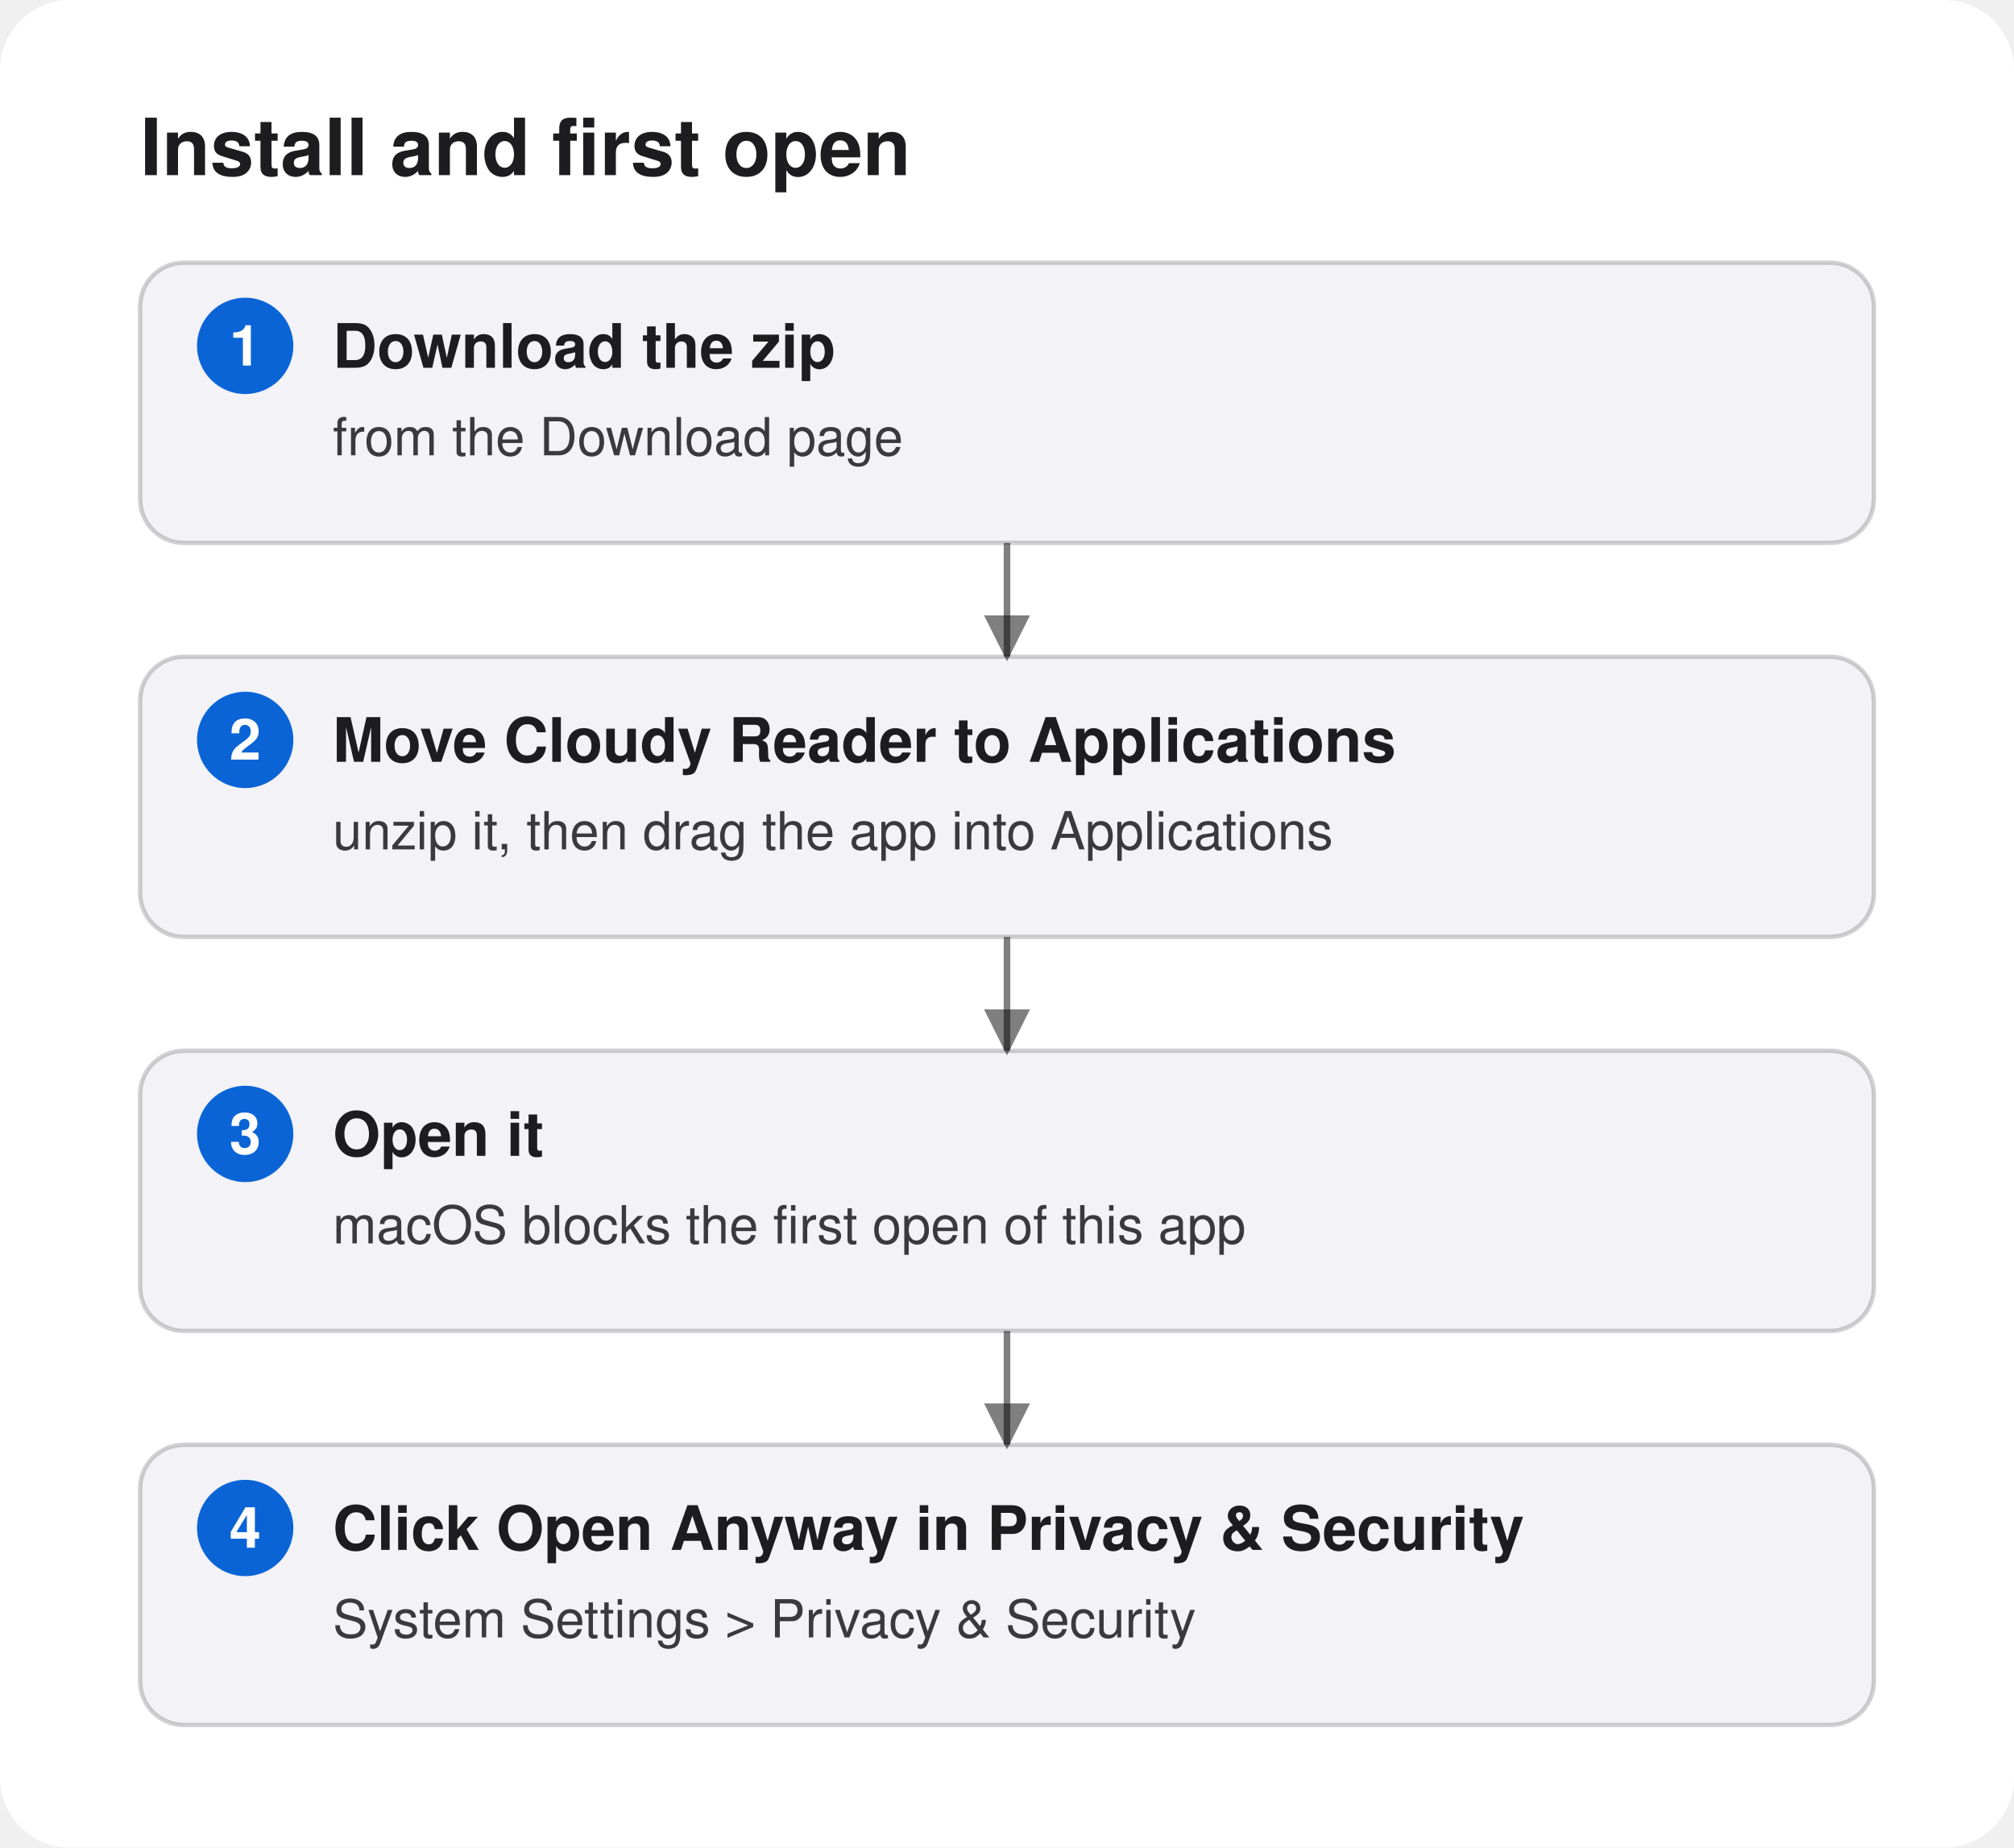
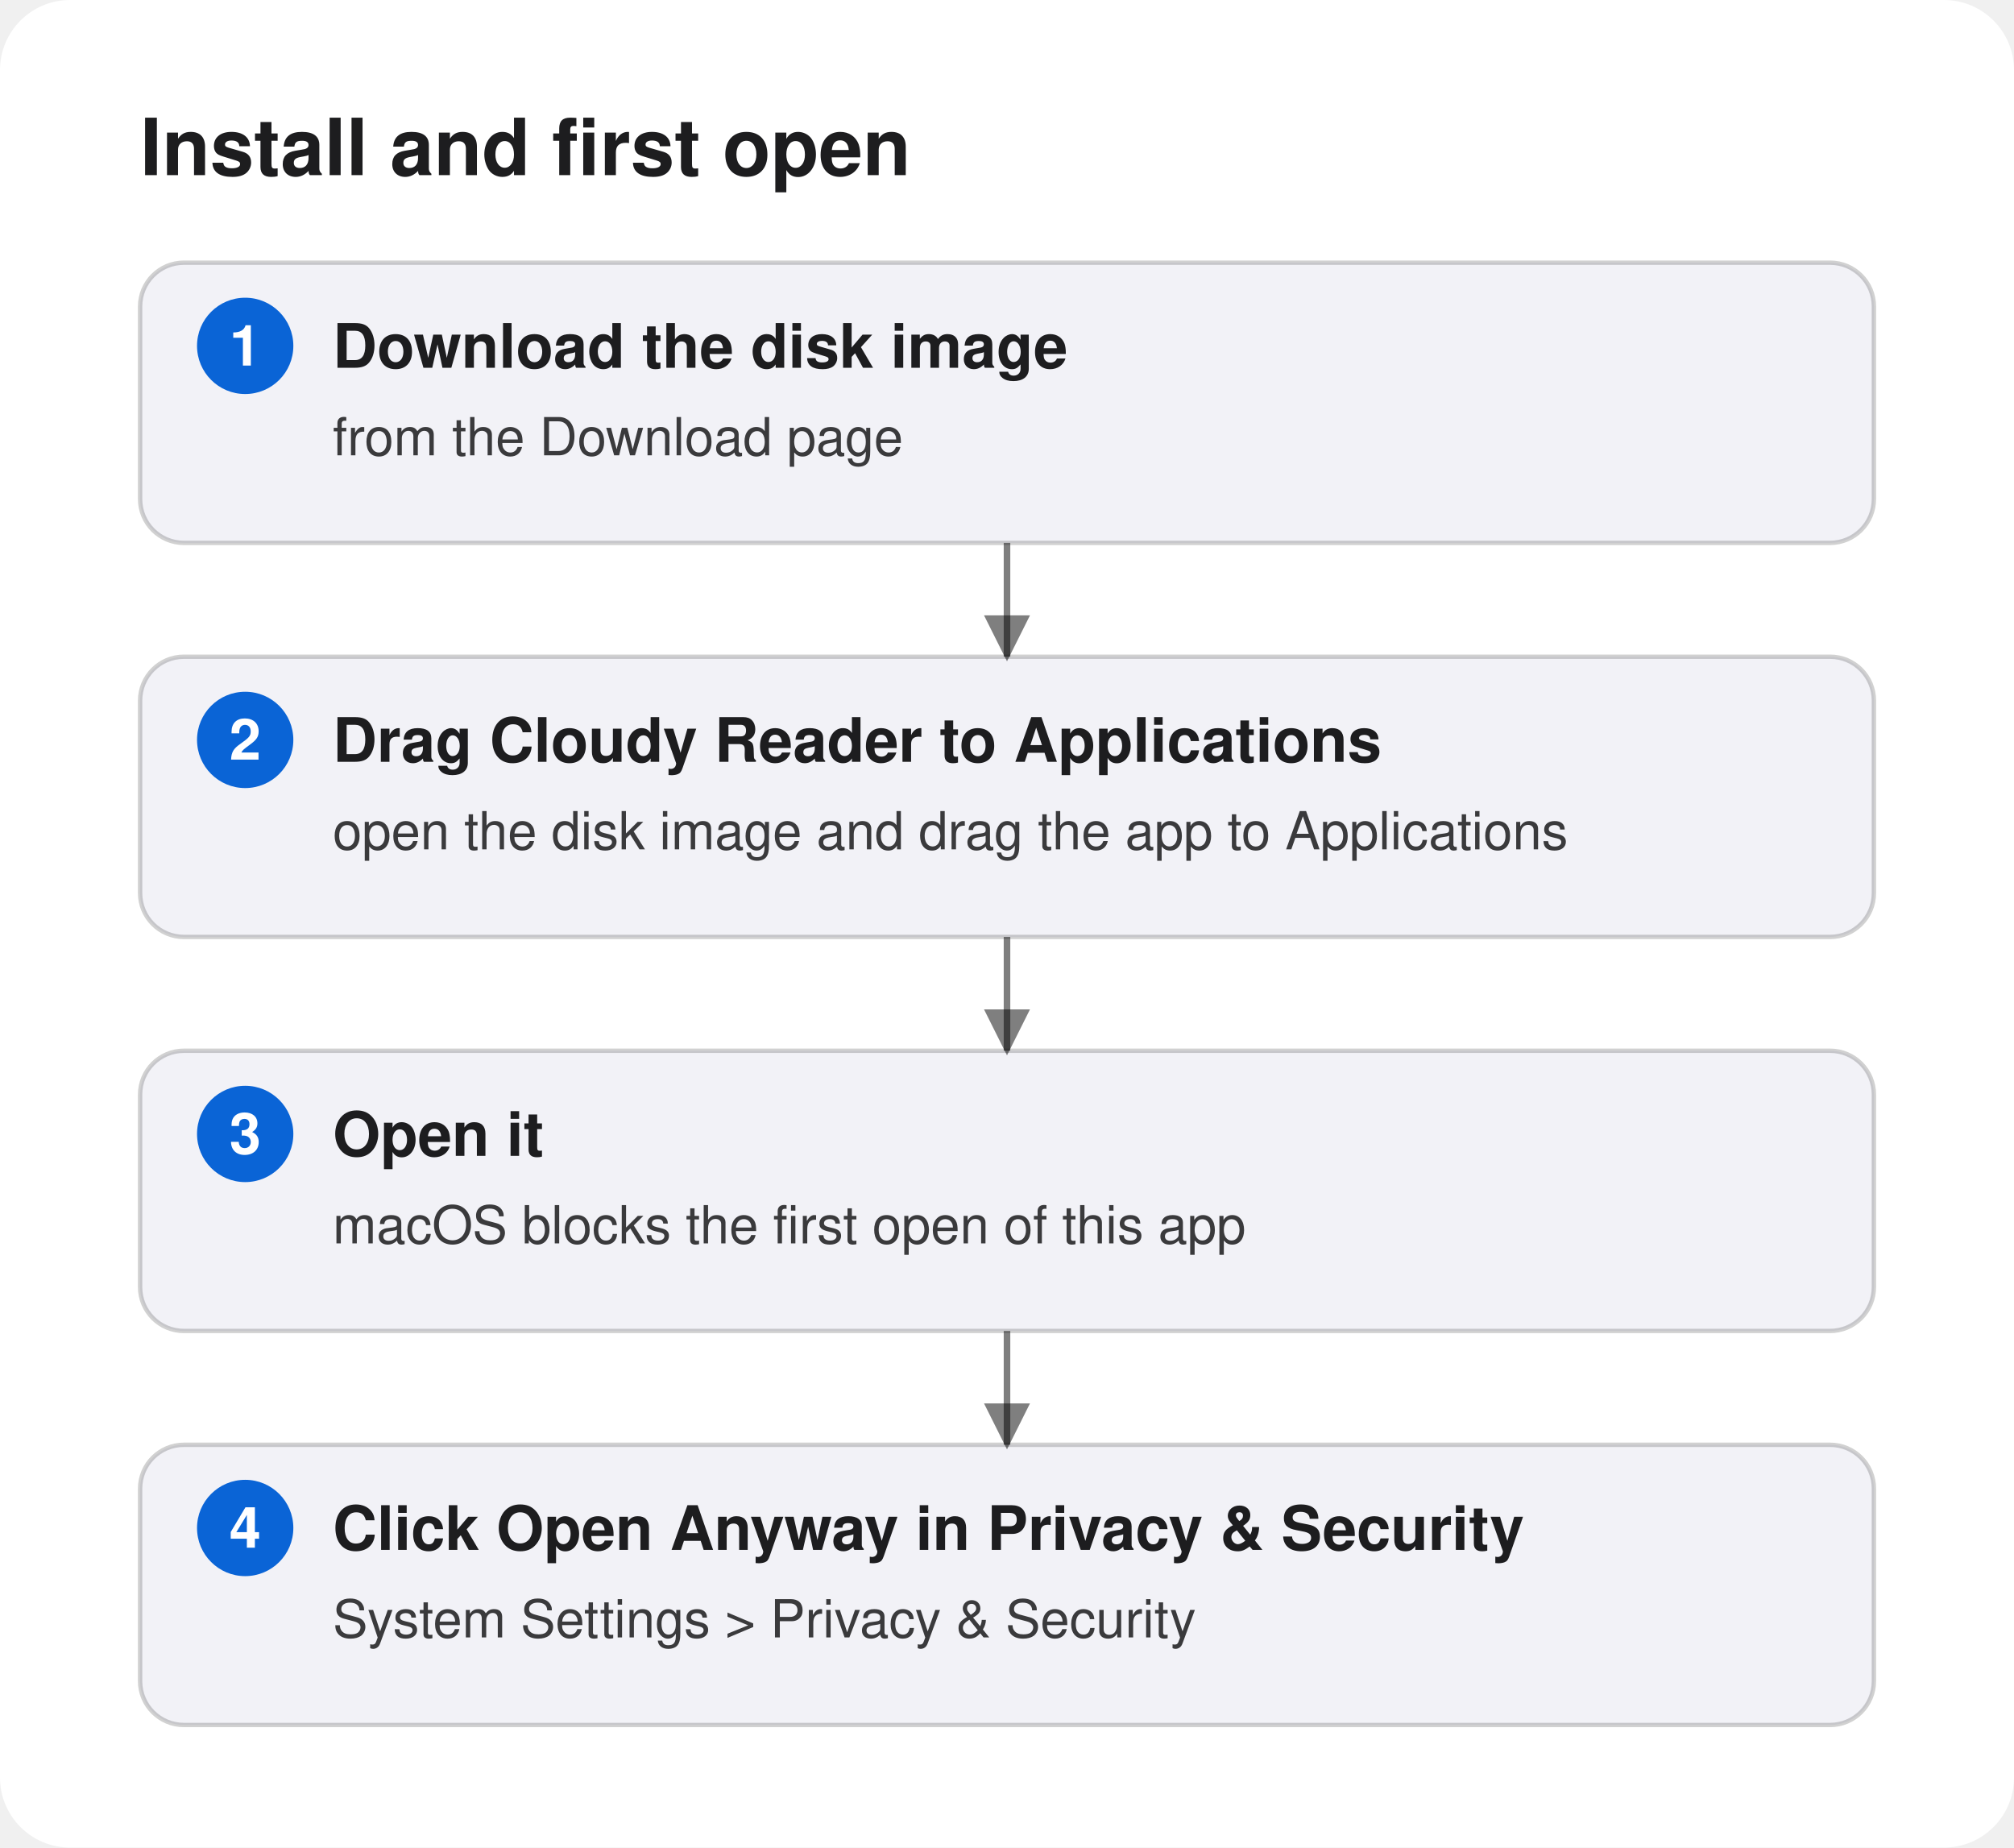
<svg xmlns="http://www.w3.org/2000/svg" width="460" height="422" viewBox="0 0 460 422" role="img" aria-labelledby="title desc" font-family="-apple-system, BlinkMacSystemFont, 'SF Pro Text', 'Helvetica Neue', Helvetica, Arial, sans-serif">
  <defs>
    <marker id="arrow1" viewBox="0 0 10 10" refX="9" refY="5" markerWidth="7" markerHeight="7" orient="auto-start-reverse">
      <path d="M0 0L10 5L0 10z" fill="#000000" fill-opacity="0.5" />
    </marker>
  </defs>
  <rect x="0" y="0" width="460" height="422" rx="16" fill="#ffffff" />
  <text x="32" y="40" font-size="18" font-weight="700" fill="#1d1d1f">Install and first open</text>
  <rect x="32" y="60" width="396" height="64" rx="10" fill="#f2f2f7" stroke="#000000" stroke-opacity="0.18" stroke-width="1" />
  <circle cx="56" cy="79" r="11" fill="#0a64d6" />
  <text x="56" y="83.5" text-anchor="middle" font-size="13" font-weight="700" fill="#FFFFFF">1</text>
-   <text x="76" y="84" font-size="14" font-weight="600" fill="#1d1d1f">Download the zip</text>
+   <text x="76" y="84" font-size="14" font-weight="600" fill="#1d1d1f">Download the disk image</text>
  <text x="76" y="104" font-size="12" fill="#3a3a3c">from the Download page</text>
  <rect x="32" y="150" width="396" height="64" rx="10" fill="#f2f2f7" stroke="#000000" stroke-opacity="0.18" stroke-width="1" />
  <circle cx="56" cy="169" r="11" fill="#0a64d6" />
  <text x="56" y="173.5" text-anchor="middle" font-size="13" font-weight="700" fill="#FFFFFF">2</text>
-   <text x="76" y="174" font-size="14" font-weight="600" fill="#1d1d1f">Move Cloudy Reader to Applications</text>
-   <text x="76" y="194" font-size="12" fill="#3a3a3c">unzip it, then drag the app into Applications</text>
+   <text x="76" y="174" font-size="14" font-weight="600" fill="#1d1d1f">Drag Cloudy Reader to Applications</text>
+   <text x="76" y="194" font-size="12" fill="#3a3a3c">open the disk image and drag the app to Applications</text>
  <rect x="32" y="240" width="396" height="64" rx="10" fill="#f2f2f7" stroke="#000000" stroke-opacity="0.18" stroke-width="1" />
  <circle cx="56" cy="259" r="11" fill="#0a64d6" />
  <text x="56" y="263.5" text-anchor="middle" font-size="13" font-weight="700" fill="#FFFFFF">3</text>
  <text x="76" y="264" font-size="14" font-weight="600" fill="#1d1d1f">Open it</text>
  <text x="76" y="284" font-size="12" fill="#3a3a3c">macOS blocks the first open of this app</text>
  <rect x="32" y="330" width="396" height="64" rx="10" fill="#f2f2f7" stroke="#000000" stroke-opacity="0.18" stroke-width="1" />
  <circle cx="56" cy="349" r="11" fill="#0a64d6" />
  <text x="56" y="353.5" text-anchor="middle" font-size="13" font-weight="700" fill="#FFFFFF">4</text>
  <text x="76" y="354" font-size="14" font-weight="600" fill="#1d1d1f">Click Open Anyway in Privacy &amp; Security</text>
  <text x="76" y="374" font-size="12" fill="#3a3a3c">System Settings &gt; Privacy &amp; Security</text>
  <path d="M230 124L230 150" fill="none" stroke-width="1.5" marker-end="url(#arrow1)" stroke="#000000" stroke-opacity="0.5" />
  <path d="M230 214L230 240" fill="none" stroke-width="1.5" marker-end="url(#arrow1)" stroke="#000000" stroke-opacity="0.5" />
  <path d="M230 304L230 330" fill="none" stroke-width="1.5" marker-end="url(#arrow1)" stroke="#000000" stroke-opacity="0.5" />
</svg>
